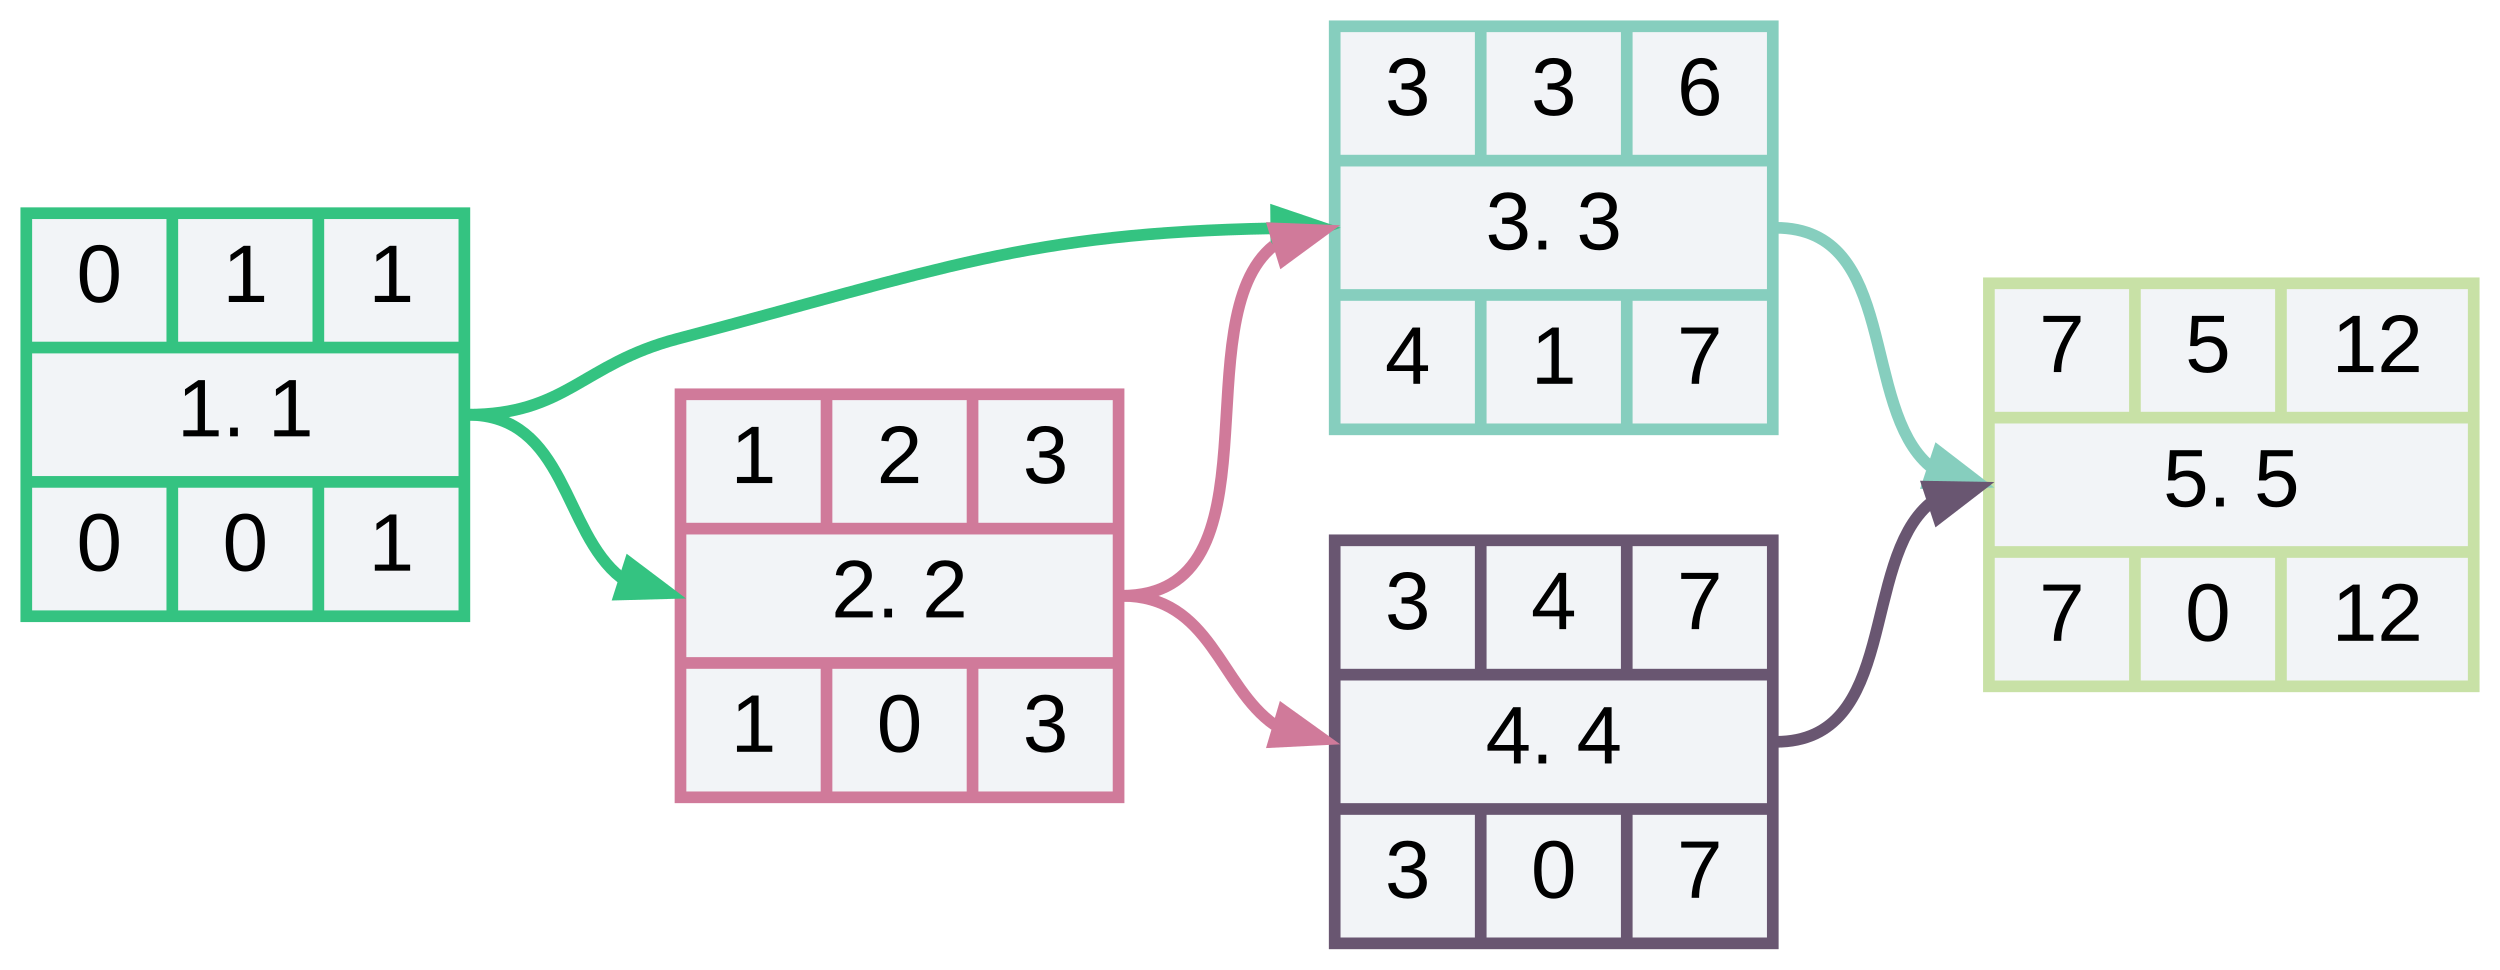
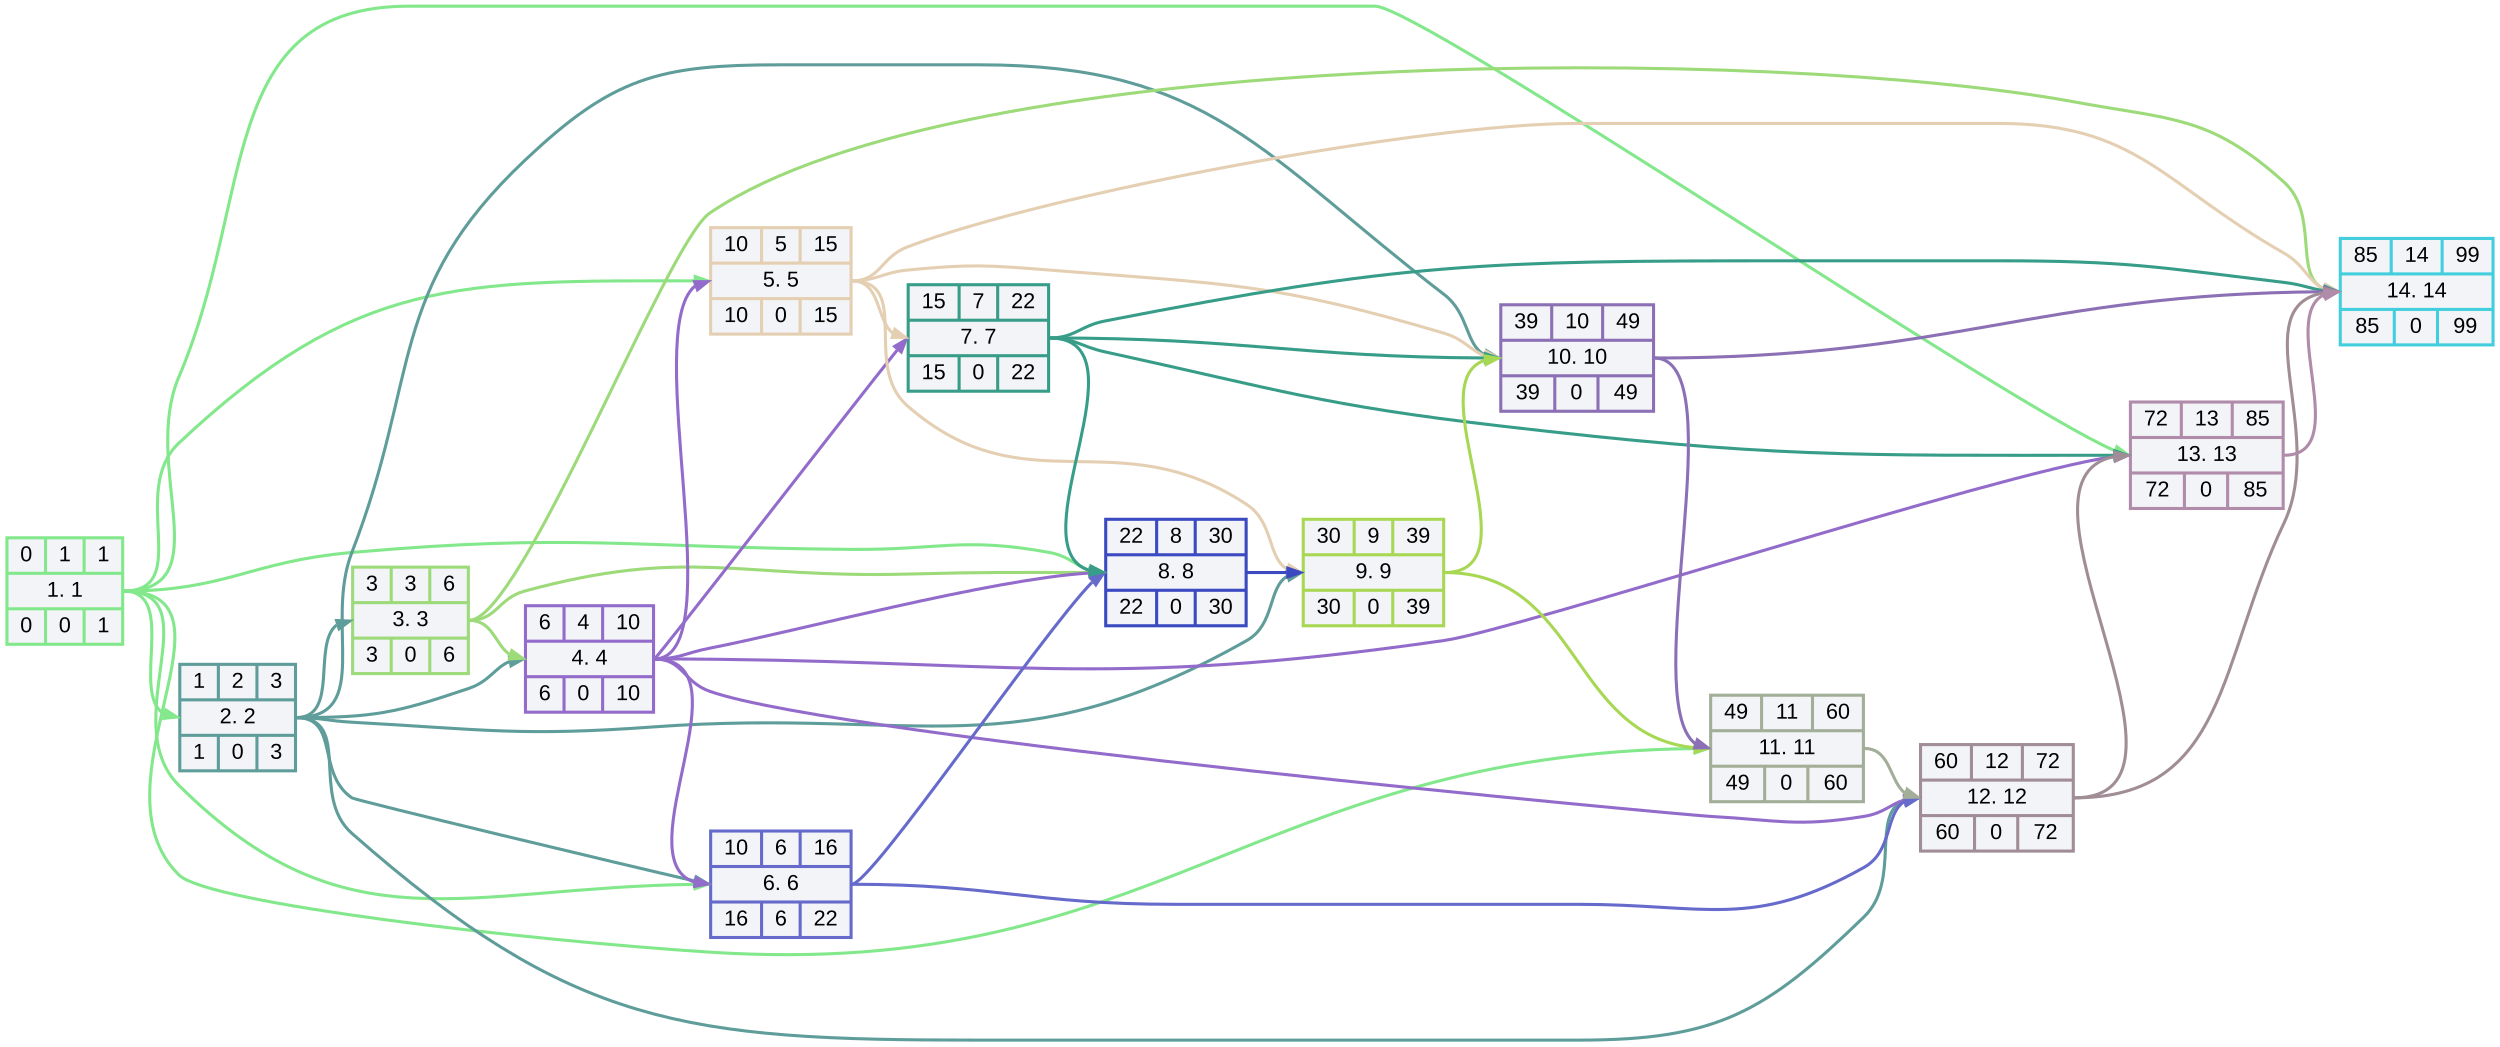
- <svg xmlns="http://www.w3.org/2000/svg" width="428pt" height="166pt" viewBox="0.00 0.00 428.00 166.00">
-   <g id="graph0" class="graph" transform="scale(1 1) rotate(0) translate(4 162)">
-     <polygon fill="white" stroke="white" points="-4,4 -4,-162 424,-162 424,4 -4,4" />
+ <svg xmlns="http://www.w3.org/2000/svg" width="1620pt" height="678pt" viewBox="0.00 0.00 1620.00 678.00">
+   <g id="graph0" class="graph" transform="scale(1 1) rotate(0) translate(4 674)">
+     <polygon fill="white" stroke="white" points="-4,4 -4,-674 1616,-674 1616,4 -4,4" />
    <g id="node1" class="node">
-       <polygon fill="#f2f4f7" stroke="#34c381" stroke-width="2" points="0.5,-56.5 0.5,-125.5 75.5,-125.5 75.5,-56.5 0.5,-56.5" />
-       <text text-anchor="middle" x="13" y="-110.3" font-family="Arial" font-size="14.00">0</text>
-       <polyline fill="none" stroke="#34c381" stroke-width="2" points="25.5,-102.5 25.5,-125.5 " />
-       <text text-anchor="middle" x="38" y="-110.3" font-family="Arial" font-size="14.00">1</text>
-       <polyline fill="none" stroke="#34c381" stroke-width="2" points="50.5,-102.5 50.5,-125.5 " />
-       <text text-anchor="middle" x="63" y="-110.3" font-family="Arial" font-size="14.00">1</text>
-       <polyline fill="none" stroke="#34c381" stroke-width="2" points="0.5,-102.5 75.5,-102.5 " />
-       <text text-anchor="middle" x="38" y="-87.3" font-family="Arial" font-size="14.00">1. 1</text>
-       <polyline fill="none" stroke="#34c381" stroke-width="2" points="0.5,-79.5 75.5,-79.5 " />
-       <text text-anchor="middle" x="13" y="-64.3" font-family="Arial" font-size="14.00">0</text>
-       <polyline fill="none" stroke="#34c381" stroke-width="2" points="25.5,-56.5 25.5,-79.5 " />
-       <text text-anchor="middle" x="38" y="-64.3" font-family="Arial" font-size="14.00">0</text>
-       <polyline fill="none" stroke="#34c381" stroke-width="2" points="50.5,-56.5 50.5,-79.5 " />
-       <text text-anchor="middle" x="63" y="-64.3" font-family="Arial" font-size="14.00">1</text>
+       <polygon fill="#f2f4f7" stroke="#82e88b" stroke-width="2" points="0.5,-256.5 0.5,-325.5 75.5,-325.5 75.5,-256.5 0.5,-256.5" />
+       <text text-anchor="middle" x="13" y="-310.3" font-family="Arial" font-size="14.00">0</text>
+       <polyline fill="none" stroke="#82e88b" stroke-width="2" points="25.5,-302.5 25.5,-325.5 " />
+       <text text-anchor="middle" x="38" y="-310.3" font-family="Arial" font-size="14.00">1</text>
+       <polyline fill="none" stroke="#82e88b" stroke-width="2" points="50.5,-302.5 50.5,-325.5 " />
+       <text text-anchor="middle" x="63" y="-310.3" font-family="Arial" font-size="14.00">1</text>
+       <polyline fill="none" stroke="#82e88b" stroke-width="2" points="0.5,-302.5 75.5,-302.5 " />
+       <text text-anchor="middle" x="38" y="-287.3" font-family="Arial" font-size="14.00">1. 1</text>
+       <polyline fill="none" stroke="#82e88b" stroke-width="2" points="0.5,-279.5 75.5,-279.5 " />
+       <text text-anchor="middle" x="13" y="-264.3" font-family="Arial" font-size="14.00">0</text>
+       <polyline fill="none" stroke="#82e88b" stroke-width="2" points="25.5,-256.5 25.5,-279.5 " />
+       <text text-anchor="middle" x="38" y="-264.3" font-family="Arial" font-size="14.00">0</text>
+       <polyline fill="none" stroke="#82e88b" stroke-width="2" points="50.5,-256.5 50.5,-279.5 " />
+       <text text-anchor="middle" x="63" y="-264.3" font-family="Arial" font-size="14.00">1</text>
    </g>
    <g id="node2" class="node">
-       <polygon fill="#f2f4f7" stroke="#d07a9a" stroke-width="2" points="112.5,-25.5 112.5,-94.5 187.5,-94.5 187.5,-25.5 112.5,-25.5" />
-       <text text-anchor="middle" x="125" y="-79.3" font-family="Arial" font-size="14.00">1</text>
-       <polyline fill="none" stroke="#d07a9a" stroke-width="2" points="137.5,-71.5 137.5,-94.5 " />
-       <text text-anchor="middle" x="150" y="-79.3" font-family="Arial" font-size="14.00">2</text>
-       <polyline fill="none" stroke="#d07a9a" stroke-width="2" points="162.5,-71.5 162.5,-94.5 " />
-       <text text-anchor="middle" x="175" y="-79.3" font-family="Arial" font-size="14.00">3</text>
-       <polyline fill="none" stroke="#d07a9a" stroke-width="2" points="112.5,-71.5 187.5,-71.5 " />
-       <text text-anchor="middle" x="150" y="-56.3" font-family="Arial" font-size="14.00">2. 2</text>
-       <polyline fill="none" stroke="#d07a9a" stroke-width="2" points="112.5,-48.5 187.5,-48.5 " />
-       <text text-anchor="middle" x="125" y="-33.3" font-family="Arial" font-size="14.00">1</text>
-       <polyline fill="none" stroke="#d07a9a" stroke-width="2" points="137.5,-25.5 137.5,-48.5 " />
-       <text text-anchor="middle" x="150" y="-33.3" font-family="Arial" font-size="14.00">0</text>
-       <polyline fill="none" stroke="#d07a9a" stroke-width="2" points="162.5,-25.5 162.5,-48.5 " />
-       <text text-anchor="middle" x="175" y="-33.3" font-family="Arial" font-size="14.00">3</text>
+       <polygon fill="#f2f4f7" stroke="#5f9d9a" stroke-width="2" points="112.5,-174.5 112.5,-243.5 187.5,-243.5 187.5,-174.5 112.5,-174.5" />
+       <text text-anchor="middle" x="125" y="-228.3" font-family="Arial" font-size="14.00">1</text>
+       <polyline fill="none" stroke="#5f9d9a" stroke-width="2" points="137.5,-220.5 137.5,-243.5 " />
+       <text text-anchor="middle" x="150" y="-228.3" font-family="Arial" font-size="14.00">2</text>
+       <polyline fill="none" stroke="#5f9d9a" stroke-width="2" points="162.5,-220.5 162.5,-243.5 " />
+       <text text-anchor="middle" x="175" y="-228.3" font-family="Arial" font-size="14.00">3</text>
+       <polyline fill="none" stroke="#5f9d9a" stroke-width="2" points="112.5,-220.5 187.5,-220.5 " />
+       <text text-anchor="middle" x="150" y="-205.3" font-family="Arial" font-size="14.00">2. 2</text>
+       <polyline fill="none" stroke="#5f9d9a" stroke-width="2" points="112.5,-197.5 187.5,-197.5 " />
+       <text text-anchor="middle" x="125" y="-182.3" font-family="Arial" font-size="14.00">1</text>
+       <polyline fill="none" stroke="#5f9d9a" stroke-width="2" points="137.5,-174.5 137.5,-197.5 " />
+       <text text-anchor="middle" x="150" y="-182.3" font-family="Arial" font-size="14.00">0</text>
+       <polyline fill="none" stroke="#5f9d9a" stroke-width="2" points="162.5,-174.5 162.5,-197.5 " />
+       <text text-anchor="middle" x="175" y="-182.3" font-family="Arial" font-size="14.00">3</text>
+     </g>
+     <g id="edge16" class="edge">
+       <path fill="none" stroke="#82e88b" stroke-width="2" d="M76,-291C111.76,-291 80.195,-224.81 102.279,-211.366" />
+       <polygon fill="#82e88b" stroke="#82e88b" points="103.111,-214.765 112,-209 101.456,-207.964 103.111,-214.765" />
+     </g>
+     <g id="node5" class="node">
+       <polygon fill="#f2f4f7" stroke="#e4cfb3" stroke-width="2" points="456.5,-457.5 456.5,-526.5 547.5,-526.5 547.5,-457.5 456.5,-457.5" />
+       <text text-anchor="middle" x="473" y="-511.3" font-family="Arial" font-size="14.00">10</text>
+       <polyline fill="none" stroke="#e4cfb3" stroke-width="2" points="489.5,-503.5 489.5,-526.5 " />
+       <text text-anchor="middle" x="502" y="-511.3" font-family="Arial" font-size="14.00">5</text>
+       <polyline fill="none" stroke="#e4cfb3" stroke-width="2" points="514.5,-503.5 514.5,-526.5 " />
+       <text text-anchor="middle" x="531" y="-511.3" font-family="Arial" font-size="14.00">15</text>
+       <polyline fill="none" stroke="#e4cfb3" stroke-width="2" points="456.5,-503.5 547.5,-503.5 " />
+       <text text-anchor="middle" x="502" y="-488.3" font-family="Arial" font-size="14.00">5. 5</text>
+       <polyline fill="none" stroke="#e4cfb3" stroke-width="2" points="456.5,-480.5 547.5,-480.5 " />
+       <text text-anchor="middle" x="473" y="-465.3" font-family="Arial" font-size="14.00">10</text>
+       <polyline fill="none" stroke="#e4cfb3" stroke-width="2" points="489.5,-457.5 489.5,-480.5 " />
+       <text text-anchor="middle" x="502" y="-465.3" font-family="Arial" font-size="14.00">0</text>
+       <polyline fill="none" stroke="#e4cfb3" stroke-width="2" points="514.5,-457.5 514.5,-480.5 " />
+       <text text-anchor="middle" x="531" y="-465.3" font-family="Arial" font-size="14.00">15</text>
+     </g>
+     <g id="edge21" class="edge">
+       <path fill="none" stroke="#82e88b" stroke-width="2" d="M76,-291C121.568,-291 78.787,-355.801 112,-387 226.007,-494.093 293.219,-492.138 445.823,-492.005" />
+       <polygon fill="#82e88b" stroke="#82e88b" points="446.002,-495.505 456,-492 445.998,-488.505 446.002,-495.505" />
+     </g>
+     <g id="node6" class="node">
+       <polygon fill="#f2f4f7" stroke="#656acb" stroke-width="2" points="456.5,-66.5 456.5,-135.5 547.5,-135.5 547.5,-66.5 456.5,-66.5" />
+       <text text-anchor="middle" x="473" y="-120.3" font-family="Arial" font-size="14.00">10</text>
+       <polyline fill="none" stroke="#656acb" stroke-width="2" points="489.5,-112.5 489.5,-135.5 " />
+       <text text-anchor="middle" x="502" y="-120.3" font-family="Arial" font-size="14.00">6</text>
+       <polyline fill="none" stroke="#656acb" stroke-width="2" points="514.5,-112.5 514.5,-135.5 " />
+       <text text-anchor="middle" x="531" y="-120.3" font-family="Arial" font-size="14.00">16</text>
+       <polyline fill="none" stroke="#656acb" stroke-width="2" points="456.5,-112.5 547.5,-112.5 " />
+       <text text-anchor="middle" x="502" y="-97.3" font-family="Arial" font-size="14.00">6. 6</text>
+       <polyline fill="none" stroke="#656acb" stroke-width="2" points="456.5,-89.5 547.5,-89.5 " />
+       <text text-anchor="middle" x="473" y="-74.3" font-family="Arial" font-size="14.00">16</text>
+       <polyline fill="none" stroke="#656acb" stroke-width="2" points="489.5,-66.5 489.5,-89.5 " />
+       <text text-anchor="middle" x="502" y="-74.3" font-family="Arial" font-size="14.00">6</text>
+       <polyline fill="none" stroke="#656acb" stroke-width="2" points="514.5,-66.5 514.5,-89.5 " />
+       <text text-anchor="middle" x="531" y="-74.3" font-family="Arial" font-size="14.00">22</text>
+     </g>
+     <g id="edge23" class="edge">
+       <path fill="none" stroke="#82e88b" stroke-width="2" d="M76,-291C134.241,-291 70.647,-206.012 112,-165 219.938,-57.952 296.964,-99.034 445.637,-100.933" />
+       <polygon fill="#82e88b" stroke="#82e88b" points="445.978,-104.436 456,-101 446.023,-97.436 445.978,-104.436" />
+     </g>
+     <g id="node8" class="node">
+       <polygon fill="#f2f4f7" stroke="#3b4ac1" stroke-width="2" points="712.5,-268.5 712.5,-337.5 803.5,-337.5 803.5,-268.5 712.5,-268.5" />
+       <text text-anchor="middle" x="729" y="-322.3" font-family="Arial" font-size="14.00">22</text>
+       <polyline fill="none" stroke="#3b4ac1" stroke-width="2" points="745.5,-314.5 745.5,-337.5 " />
+       <text text-anchor="middle" x="758" y="-322.3" font-family="Arial" font-size="14.00">8</text>
+       <polyline fill="none" stroke="#3b4ac1" stroke-width="2" points="770.5,-314.5 770.5,-337.5 " />
+       <text text-anchor="middle" x="787" y="-322.3" font-family="Arial" font-size="14.00">30</text>
+       <polyline fill="none" stroke="#3b4ac1" stroke-width="2" points="712.5,-314.5 803.5,-314.5 " />
+       <text text-anchor="middle" x="758" y="-299.3" font-family="Arial" font-size="14.00">8. 8</text>
+       <polyline fill="none" stroke="#3b4ac1" stroke-width="2" points="712.5,-291.5 803.5,-291.5 " />
+       <text text-anchor="middle" x="729" y="-276.3" font-family="Arial" font-size="14.00">22</text>
+       <polyline fill="none" stroke="#3b4ac1" stroke-width="2" points="745.5,-268.5 745.5,-291.5 " />
+       <text text-anchor="middle" x="758" y="-276.3" font-family="Arial" font-size="14.00">0</text>
+       <polyline fill="none" stroke="#3b4ac1" stroke-width="2" points="770.5,-268.5 770.5,-291.5 " />
+       <text text-anchor="middle" x="787" y="-276.3" font-family="Arial" font-size="14.00">30</text>
+     </g>
+     <g id="edge31" class="edge">
+       <path fill="none" stroke="#82e88b" stroke-width="2" d="M76,-291C142.71,-291 157.548,-310.138 224,-316 367.446,-328.653 404.002,-319.125 548,-318 604.894,-317.556 620.034,-326.247 676,-316 688.811,-313.654 693.136,-307.28 702.094,-304.421" />
+       <polygon fill="#82e88b" stroke="#82e88b" points="702.598,-307.885 712,-303 701.604,-300.956 702.598,-307.885" />
+     </g>
+     <g id="node11" class="node">
+       <polygon fill="#f2f4f7" stroke="#a3ae99" stroke-width="2" points="1104.5,-154.5 1104.5,-223.5 1203.5,-223.5 1203.5,-154.5 1104.5,-154.5" />
+       <text text-anchor="middle" x="1121" y="-208.3" font-family="Arial" font-size="14.00">49</text>
+       <polyline fill="none" stroke="#a3ae99" stroke-width="2" points="1137.5,-200.5 1137.5,-223.5 " />
+       <text text-anchor="middle" x="1154" y="-208.3" font-family="Arial" font-size="14.00">11</text>
+       <polyline fill="none" stroke="#a3ae99" stroke-width="2" points="1170.5,-200.5 1170.5,-223.5 " />
+       <text text-anchor="middle" x="1187" y="-208.3" font-family="Arial" font-size="14.00">60</text>
+       <polyline fill="none" stroke="#a3ae99" stroke-width="2" points="1104.5,-200.5 1203.5,-200.5 " />
+       <text text-anchor="middle" x="1154" y="-185.3" font-family="Arial" font-size="14.00">11. 11</text>
+       <polyline fill="none" stroke="#a3ae99" stroke-width="2" points="1104.5,-177.5 1203.5,-177.5 " />
+       <text text-anchor="middle" x="1122" y="-162.3" font-family="Arial" font-size="14.00">49</text>
+       <polyline fill="none" stroke="#a3ae99" stroke-width="2" points="1139.5,-154.5 1139.5,-177.5 " />
+       <text text-anchor="middle" x="1153.5" y="-162.3" font-family="Arial" font-size="14.00">0</text>
+       <polyline fill="none" stroke="#a3ae99" stroke-width="2" points="1167.5,-154.5 1167.5,-177.5 " />
+       <text text-anchor="middle" x="1185.5" y="-162.3" font-family="Arial" font-size="14.00">60</text>
+     </g>
+     <g id="edge12" class="edge">
+       <path fill="none" stroke="#82e88b" stroke-width="2" d="M76,-291C159.328,-291 52.594,-165.434 112,-107 130.915,-88.394 336.874,-64.67 456,-57 745.87,-38.336 808.629,-185.487 1093.76,-188.938" />
+       <polygon fill="#82e88b" stroke="#82e88b" points="1093.98,-192.44 1104,-189 1094.02,-185.44 1093.98,-192.44" />
+     </g>
+     <g id="node13" class="node">
+       <polygon fill="#f2f4f7" stroke="#b08baa" stroke-width="2" points="1376.5,-344.5 1376.5,-413.5 1475.5,-413.5 1475.5,-344.5 1376.5,-344.5" />
+       <text text-anchor="middle" x="1393" y="-398.3" font-family="Arial" font-size="14.00">72</text>
+       <polyline fill="none" stroke="#b08baa" stroke-width="2" points="1409.5,-390.5 1409.5,-413.5 " />
+       <text text-anchor="middle" x="1426" y="-398.3" font-family="Arial" font-size="14.00">13</text>
+       <polyline fill="none" stroke="#b08baa" stroke-width="2" points="1442.5,-390.5 1442.5,-413.5 " />
+       <text text-anchor="middle" x="1459" y="-398.3" font-family="Arial" font-size="14.00">85</text>
+       <polyline fill="none" stroke="#b08baa" stroke-width="2" points="1376.5,-390.5 1475.5,-390.5 " />
+       <text text-anchor="middle" x="1426" y="-375.3" font-family="Arial" font-size="14.00">13. 13</text>
+       <polyline fill="none" stroke="#b08baa" stroke-width="2" points="1376.5,-367.5 1475.5,-367.5 " />
+       <text text-anchor="middle" x="1394" y="-352.3" font-family="Arial" font-size="14.00">72</text>
+       <polyline fill="none" stroke="#b08baa" stroke-width="2" points="1411.5,-344.5 1411.5,-367.5 " />
+       <text text-anchor="middle" x="1425.5" y="-352.3" font-family="Arial" font-size="14.00">0</text>
+       <polyline fill="none" stroke="#b08baa" stroke-width="2" points="1439.5,-344.5 1439.5,-367.5 " />
+       <text text-anchor="middle" x="1457.5" y="-352.3" font-family="Arial" font-size="14.00">85</text>
+     </g>
+     <g id="edge13" class="edge">
+       <path fill="none" stroke="#82e88b" stroke-width="2" d="M76,-291C139.816,-291 86.884,-371.334 112,-430 161.413,-545.419 135.449,-670 261,-670 261,-670 261,-670 887,-670 916.699,-670 1294.27,-413.171 1366.1,-382.071" />
+       <polygon fill="#82e88b" stroke="#82e88b" points="1367.49,-385.305 1376,-379 1365.41,-378.619 1367.49,-385.305" />
+     </g>
+     <g id="node3" class="node">
+       <polygon fill="#f2f4f7" stroke="#9dda79" stroke-width="2" points="224.5,-237.5 224.5,-306.5 299.5,-306.5 299.5,-237.5 224.5,-237.5" />
+       <text text-anchor="middle" x="237" y="-291.3" font-family="Arial" font-size="14.00">3</text>
+       <polyline fill="none" stroke="#9dda79" stroke-width="2" points="249.5,-283.5 249.5,-306.5 " />
+       <text text-anchor="middle" x="262" y="-291.3" font-family="Arial" font-size="14.00">3</text>
+       <polyline fill="none" stroke="#9dda79" stroke-width="2" points="274.5,-283.5 274.5,-306.5 " />
+       <text text-anchor="middle" x="287" y="-291.3" font-family="Arial" font-size="14.00">6</text>
+       <polyline fill="none" stroke="#9dda79" stroke-width="2" points="224.5,-283.5 299.5,-283.5 " />
+       <text text-anchor="middle" x="262" y="-268.3" font-family="Arial" font-size="14.00">3. 3</text>
+       <polyline fill="none" stroke="#9dda79" stroke-width="2" points="224.5,-260.5 299.5,-260.5 " />
+       <text text-anchor="middle" x="237" y="-245.3" font-family="Arial" font-size="14.00">3</text>
+       <polyline fill="none" stroke="#9dda79" stroke-width="2" points="249.5,-237.5 249.5,-260.5 " />
+       <text text-anchor="middle" x="262" y="-245.3" font-family="Arial" font-size="14.00">0</text>
+       <polyline fill="none" stroke="#9dda79" stroke-width="2" points="274.5,-237.5 274.5,-260.5 " />
+       <text text-anchor="middle" x="287" y="-245.3" font-family="Arial" font-size="14.00">6</text>
+     </g>
+     <g id="edge17" class="edge">
+       <path fill="none" stroke="#5f9d9a" stroke-width="2" d="M188,-209C215.966,-209 198.249,-256.377 214.081,-268.961" />
+       <polygon fill="#5f9d9a" stroke="#5f9d9a" points="213.413,-272.417 224,-272 215.464,-265.724 213.413,-272.417" />
+     </g>
+     <g id="node4" class="node">
+       <polygon fill="#f2f4f7" stroke="#936ccb" stroke-width="2" points="336.5,-212.5 336.5,-281.5 419.5,-281.5 419.5,-212.5 336.5,-212.5" />
+       <text text-anchor="middle" x="349" y="-266.3" font-family="Arial" font-size="14.00">6</text>
+       <polyline fill="none" stroke="#936ccb" stroke-width="2" points="361.5,-258.5 361.5,-281.5 " />
+       <text text-anchor="middle" x="374" y="-266.3" font-family="Arial" font-size="14.00">4</text>
+       <polyline fill="none" stroke="#936ccb" stroke-width="2" points="386.5,-258.5 386.5,-281.5 " />
+       <text text-anchor="middle" x="403" y="-266.3" font-family="Arial" font-size="14.00">10</text>
+       <polyline fill="none" stroke="#936ccb" stroke-width="2" points="336.5,-258.5 419.5,-258.5 " />
+       <text text-anchor="middle" x="378" y="-243.3" font-family="Arial" font-size="14.00">4. 4</text>
+       <polyline fill="none" stroke="#936ccb" stroke-width="2" points="336.5,-235.5 419.5,-235.5 " />
+       <text text-anchor="middle" x="349" y="-220.3" font-family="Arial" font-size="14.00">6</text>
+       <polyline fill="none" stroke="#936ccb" stroke-width="2" points="361.5,-212.5 361.5,-235.5 " />
+       <text text-anchor="middle" x="374" y="-220.3" font-family="Arial" font-size="14.00">0</text>
+       <polyline fill="none" stroke="#936ccb" stroke-width="2" points="386.5,-212.5 386.5,-235.5 " />
+       <text text-anchor="middle" x="403" y="-220.3" font-family="Arial" font-size="14.00">10</text>
+     </g>
+     <g id="edge18" class="edge">
+       <path fill="none" stroke="#5f9d9a" stroke-width="2" d="M188,-209C238.489,-209 252.184,-211.791 300,-228 313.252,-232.492 316.718,-241.401 325.978,-245.208" />
+       <polygon fill="#5f9d9a" stroke="#5f9d9a" points="325.54,-248.685 336,-247 326.772,-241.794 325.54,-248.685" />
+     </g>
+     <g id="edge24" class="edge">
+       <path fill="none" stroke="#5f9d9a" stroke-width="2" d="M188,-209C216.109,-209 200.817,-172.896 224,-157 226.408,-155.349 402.014,-113.155 446.089,-103.125" />
+       <polygon fill="#5f9d9a" stroke="#5f9d9a" points="446.956,-106.519 456,-101 445.488,-99.674 446.956,-106.519" />
+     </g>
+     <g id="node9" class="node">
+       <polygon fill="#f2f4f7" stroke="#a8d753" stroke-width="2" points="840.5,-268.5 840.5,-337.5 931.5,-337.5 931.5,-268.5 840.5,-268.5" />
+       <text text-anchor="middle" x="857" y="-322.3" font-family="Arial" font-size="14.00">30</text>
+       <polyline fill="none" stroke="#a8d753" stroke-width="2" points="873.5,-314.5 873.5,-337.5 " />
+       <text text-anchor="middle" x="886" y="-322.3" font-family="Arial" font-size="14.00">9</text>
+       <polyline fill="none" stroke="#a8d753" stroke-width="2" points="898.5,-314.5 898.5,-337.5 " />
+       <text text-anchor="middle" x="915" y="-322.3" font-family="Arial" font-size="14.00">39</text>
+       <polyline fill="none" stroke="#a8d753" stroke-width="2" points="840.5,-314.5 931.5,-314.5 " />
+       <text text-anchor="middle" x="886" y="-299.3" font-family="Arial" font-size="14.00">9. 9</text>
+       <polyline fill="none" stroke="#a8d753" stroke-width="2" points="840.5,-291.5 931.5,-291.5 " />
+       <text text-anchor="middle" x="857" y="-276.3" font-family="Arial" font-size="14.00">30</text>
+       <polyline fill="none" stroke="#a8d753" stroke-width="2" points="873.5,-268.5 873.5,-291.5 " />
+       <text text-anchor="middle" x="886" y="-276.3" font-family="Arial" font-size="14.00">0</text>
+       <polyline fill="none" stroke="#a8d753" stroke-width="2" points="898.5,-268.5 898.5,-291.5 " />
+       <text text-anchor="middle" x="915" y="-276.3" font-family="Arial" font-size="14.00">39</text>
+     </g>
+     <g id="edge34" class="edge">
+       <path fill="none" stroke="#5f9d9a" stroke-width="2" d="M188,-209C204.055,-209 207.969,-206.882 224,-206 310.99,-201.214 333.107,-196.697 420,-203 592.02,-215.477 653.894,-174.061 804,-259 822.383,-269.402 817.532,-293.16 830.205,-300.676" />
+       <polygon fill="#5f9d9a" stroke="#5f9d9a" points="829.462,-304.096 840,-303 831.078,-297.286 829.462,-304.096" />
+     </g>
+     <g id="node10" class="node">
+       <polygon fill="#f2f4f7" stroke="#8c70b5" stroke-width="2" points="968.5,-407.5 968.5,-476.5 1067.5,-476.5 1067.5,-407.5 968.5,-407.5" />
+       <text text-anchor="middle" x="985" y="-461.3" font-family="Arial" font-size="14.00">39</text>
+       <polyline fill="none" stroke="#8c70b5" stroke-width="2" points="1001.5,-453.5 1001.5,-476.5 " />
+       <text text-anchor="middle" x="1018" y="-461.3" font-family="Arial" font-size="14.00">10</text>
+       <polyline fill="none" stroke="#8c70b5" stroke-width="2" points="1034.5,-453.5 1034.5,-476.5 " />
+       <text text-anchor="middle" x="1051" y="-461.3" font-family="Arial" font-size="14.00">49</text>
+       <polyline fill="none" stroke="#8c70b5" stroke-width="2" points="968.5,-453.5 1067.5,-453.5 " />
+       <text text-anchor="middle" x="1018" y="-438.3" font-family="Arial" font-size="14.00">10. 10</text>
+       <polyline fill="none" stroke="#8c70b5" stroke-width="2" points="968.5,-430.5 1067.5,-430.5 " />
+       <text text-anchor="middle" x="986" y="-415.3" font-family="Arial" font-size="14.00">39</text>
+       <polyline fill="none" stroke="#8c70b5" stroke-width="2" points="1003.5,-407.5 1003.5,-430.5 " />
+       <text text-anchor="middle" x="1017.5" y="-415.3" font-family="Arial" font-size="14.00">0</text>
+       <polyline fill="none" stroke="#8c70b5" stroke-width="2" points="1031.5,-407.5 1031.5,-430.5 " />
+       <text text-anchor="middle" x="1049.5" y="-415.3" font-family="Arial" font-size="14.00">49</text>
+     </g>
+     <g id="edge7" class="edge">
+       <path fill="none" stroke="#5f9d9a" stroke-width="2" d="M188,-209C238.175,-209 205.859,-269.219 224,-316 268.606,-431.031 246.357,-485.23 336,-570 392.92,-623.826 422.66,-632 501,-632 501,-632 501,-632 631,-632 780.271,-632 813.616,-573.924 932,-483 947.926,-470.768 945.533,-450.678 958.012,-444.133" />
+       <polygon fill="#5f9d9a" stroke="#5f9d9a" points="958.952,-447.511 968,-442 957.49,-440.666 958.952,-447.511" />
+     </g>
+     <g id="node12" class="node">
+       <polygon fill="#f2f4f7" stroke="#a18d95" stroke-width="2" points="1240.5,-122.5 1240.5,-191.5 1339.5,-191.5 1339.5,-122.5 1240.5,-122.5" />
+       <text text-anchor="middle" x="1257" y="-176.3" font-family="Arial" font-size="14.00">60</text>
+       <polyline fill="none" stroke="#a18d95" stroke-width="2" points="1273.5,-168.5 1273.5,-191.5 " />
+       <text text-anchor="middle" x="1290" y="-176.3" font-family="Arial" font-size="14.00">12</text>
+       <polyline fill="none" stroke="#a18d95" stroke-width="2" points="1306.5,-168.5 1306.5,-191.5 " />
+       <text text-anchor="middle" x="1323" y="-176.3" font-family="Arial" font-size="14.00">72</text>
+       <polyline fill="none" stroke="#a18d95" stroke-width="2" points="1240.5,-168.5 1339.5,-168.5 " />
+       <text text-anchor="middle" x="1290" y="-153.3" font-family="Arial" font-size="14.00">12. 12</text>
+       <polyline fill="none" stroke="#a18d95" stroke-width="2" points="1240.5,-145.5 1339.5,-145.5 " />
+       <text text-anchor="middle" x="1258" y="-130.3" font-family="Arial" font-size="14.00">60</text>
+       <polyline fill="none" stroke="#a18d95" stroke-width="2" points="1275.5,-122.5 1275.5,-145.5 " />
+       <text text-anchor="middle" x="1289.5" y="-130.3" font-family="Arial" font-size="14.00">0</text>
+       <polyline fill="none" stroke="#a18d95" stroke-width="2" points="1303.5,-122.5 1303.5,-145.5 " />
+       <text text-anchor="middle" x="1321.5" y="-130.3" font-family="Arial" font-size="14.00">72</text>
+     </g>
+     <g id="edge11" class="edge">
+       <path fill="none" stroke="#5f9d9a" stroke-width="2" d="M188,-209C224.974,-209 196.248,-158.432 224,-134 366.306,-8.717 439.403,-1.15463e-014 629,-0 629,-0 629,-0 1019,-0 1108.58,-5.32907e-015 1139.74,-17.588 1204,-80 1228.24,-103.544 1207.69,-146.581 1230.13,-155.397" />
+       <polygon fill="#5f9d9a" stroke="#5f9d9a" points="1229.57,-158.852 1240,-157 1230.69,-151.942 1229.57,-158.852" />
+     </g>
+     <g id="edge19" class="edge">
+       <path fill="none" stroke="#9dda79" stroke-width="2" d="M300,-272C315.371,-272 316.77,-256.435 326.247,-249.868" />
+       <polygon fill="#9dda79" stroke="#9dda79" points="327.394,-253.179 336,-247 325.419,-246.463 327.394,-253.179" />
+     </g>
+     <g id="edge27" class="edge">
+       <path fill="none" stroke="#9dda79" stroke-width="2" d="M300,-272C318.092,-272 318.54,-286.262 336,-291 442.48,-319.894 473.707,-299.124 584,-302 637.317,-303.39 653.163,-303.053 701.812,-303.005" />
+       <polygon fill="#9dda79" stroke="#9dda79" points="702.002,-306.505 712,-303 701.998,-299.505 702.002,-306.505" />
+     </g>
+     <g id="node14" class="node">
+       <polygon fill="#f2f4f7" stroke="#42cedd" stroke-width="2" points="1512.5,-450.5 1512.5,-519.5 1611.5,-519.5 1611.5,-450.5 1512.5,-450.5" />
+       <text text-anchor="middle" x="1529" y="-504.3" font-family="Arial" font-size="14.00">85</text>
+       <polyline fill="none" stroke="#42cedd" stroke-width="2" points="1545.5,-496.5 1545.5,-519.5 " />
+       <text text-anchor="middle" x="1562" y="-504.3" font-family="Arial" font-size="14.00">14</text>
+       <polyline fill="none" stroke="#42cedd" stroke-width="2" points="1578.5,-496.5 1578.5,-519.5 " />
+       <text text-anchor="middle" x="1595" y="-504.3" font-family="Arial" font-size="14.00">99</text>
+       <polyline fill="none" stroke="#42cedd" stroke-width="2" points="1512.5,-496.5 1611.5,-496.5 " />
+       <text text-anchor="middle" x="1562" y="-481.3" font-family="Arial" font-size="14.00">14. 14</text>
+       <polyline fill="none" stroke="#42cedd" stroke-width="2" points="1512.5,-473.5 1611.5,-473.5 " />
+       <text text-anchor="middle" x="1530" y="-458.3" font-family="Arial" font-size="14.00">85</text>
+       <polyline fill="none" stroke="#42cedd" stroke-width="2" points="1547.5,-450.5 1547.5,-473.5 " />
+       <text text-anchor="middle" x="1561.5" y="-458.3" font-family="Arial" font-size="14.00">0</text>
+       <polyline fill="none" stroke="#42cedd" stroke-width="2" points="1575.5,-450.5 1575.5,-473.5 " />
+       <text text-anchor="middle" x="1593.5" y="-458.3" font-family="Arial" font-size="14.00">99</text>
+     </g>
+     <g id="edge14" class="edge">
+       <path fill="none" stroke="#9dda79" stroke-width="2" d="M300,-272C334.072,-272 427.779,-516.909 456,-536 619.249,-646.436 1146.18,-643.79 1340,-608 1403.64,-596.249 1427.92,-599.317 1476,-556 1499.2,-535.093 1481.92,-495.765 1501.89,-486.835" />
+       <polygon fill="#9dda79" stroke="#9dda79" points="1502.79,-490.231 1512,-485 1501.54,-483.343 1502.79,-490.231" />
+     </g>
+     <g id="edge20" class="edge">
+       <path fill="none" stroke="#936ccb" stroke-width="2" d="M420,-247C471.16,-247 410.747,-458.758 446.217,-488.537" />
+       <polygon fill="#936ccb" stroke="#936ccb" points="445.405,-491.962 456,-492 447.741,-485.363 445.405,-491.962" />
+     </g>
+     <g id="edge22" class="edge">
+       <path fill="none" stroke="#936ccb" stroke-width="2" d="M420,-247C482.916,-247 400.048,-117.608 445.88,-102.445" />
+       <polygon fill="#936ccb" stroke="#936ccb" points="446.595,-105.879 456,-101 445.606,-98.949 446.595,-105.879" />
+     </g>
+     <g id="node7" class="node">
+       <polygon fill="#f2f4f7" stroke="#379d89" stroke-width="2" points="584.5,-420.5 584.5,-489.5 675.5,-489.5 675.5,-420.5 584.5,-420.5" />
+       <text text-anchor="middle" x="601" y="-474.3" font-family="Arial" font-size="14.00">15</text>
+       <polyline fill="none" stroke="#379d89" stroke-width="2" points="617.5,-466.5 617.5,-489.5 " />
+       <text text-anchor="middle" x="630" y="-474.3" font-family="Arial" font-size="14.00">7</text>
+       <polyline fill="none" stroke="#379d89" stroke-width="2" points="642.5,-466.5 642.5,-489.5 " />
+       <text text-anchor="middle" x="659" y="-474.3" font-family="Arial" font-size="14.00">22</text>
+       <polyline fill="none" stroke="#379d89" stroke-width="2" points="584.5,-466.5 675.5,-466.5 " />
+       <text text-anchor="middle" x="630" y="-451.3" font-family="Arial" font-size="14.00">7. 7</text>
+       <polyline fill="none" stroke="#379d89" stroke-width="2" points="584.5,-443.5 675.5,-443.5 " />
+       <text text-anchor="middle" x="601" y="-428.3" font-family="Arial" font-size="14.00">15</text>
+       <polyline fill="none" stroke="#379d89" stroke-width="2" points="617.5,-420.5 617.5,-443.5 " />
+       <text text-anchor="middle" x="630" y="-428.3" font-family="Arial" font-size="14.00">0</text>
+       <polyline fill="none" stroke="#379d89" stroke-width="2" points="642.5,-420.5 642.5,-443.5 " />
+       <text text-anchor="middle" x="659" y="-428.3" font-family="Arial" font-size="14.00">22</text>
+     </g>
+     <g id="edge25" class="edge">
+       <path fill="none" stroke="#936ccb" stroke-width="2" d="M420,-247C421.624,-247 546.762,-409.106 577.334,-447.1" />
+       <polygon fill="#936ccb" stroke="#936ccb" points="574.876,-449.614 584,-455 580.226,-445.1 574.876,-449.614" />
+     </g>
+     <g id="edge28" class="edge">
+       <path fill="none" stroke="#936ccb" stroke-width="2" d="M420,-247C436.3,-247 439.995,-250.912 456,-254 509.763,-264.372 638.886,-298.922 701.777,-302.669" />
+       <polygon fill="#936ccb" stroke="#936ccb" points="701.892,-306.175 712,-303 702.118,-299.179 701.892,-306.175" />
+     </g>
+     <g id="edge6" class="edge">
+       <path fill="none" stroke="#936ccb" stroke-width="2" d="M420,-247C438.523,-247 438.523,-232.137 456,-226 541.191,-196.083 1086.54,-145.955 1104,-145 1148.38,-142.573 1160.13,-137.881 1204,-145 1216.62,-147.047 1221.1,-152.883 1229.87,-155.59" />
+       <polygon fill="#936ccb" stroke="#936ccb" points="1229.61,-159.087 1240,-157 1230.58,-152.154 1229.61,-159.087" />
+     </g>
+     <g id="edge15" class="edge">
+       <path fill="none" stroke="#936ccb" stroke-width="2" d="M420,-247C647.618,-247 706.728,-226.404 932,-259 979.91,-265.932 1289.6,-367.409 1365.57,-378.092" />
+       <polygon fill="#936ccb" stroke="#936ccb" points="1365.73,-381.619 1376,-379 1366.34,-374.646 1365.73,-381.619" />
+     </g>
+     <g id="edge26" class="edge">
+       <path fill="none" stroke="#e4cfb3" stroke-width="2" d="M548,-492C566.821,-492 563.549,-467.102 574.431,-458.155" />
+       <polygon fill="#e4cfb3" stroke="#e4cfb3" points="575.599,-461.455 584,-455 573.407,-454.807 575.599,-461.455" />
+     </g>
+     <g id="edge32" class="edge">
+       <path fill="none" stroke="#e4cfb3" stroke-width="2" d="M548,-492C587.395,-492 554.326,-436.913 584,-411 660.702,-344.02 719.051,-403.153 804,-347 821.62,-335.353 817.282,-312.431 830.144,-305.224" />
+       <polygon fill="#e4cfb3" stroke="#e4cfb3" points="831.016,-308.615 840,-303 829.475,-301.787 831.016,-308.615" />
+     </g>
+     <g id="edge8" class="edge">
+       <path fill="none" stroke="#e4cfb3" stroke-width="2" d="M548,-492C564.3,-492 567.775,-497.437 584,-499 624.701,-502.92 635.24,-502.243 676,-499 790.865,-489.86 821.535,-490.786 932,-458 944.851,-454.186 948.863,-446.833 957.896,-443.596" />
+       <polygon fill="#e4cfb3" stroke="#e4cfb3" points="958.669,-447.018 968,-442 957.576,-440.103 958.669,-447.018" />
+     </g>
+     <g id="edge5" class="edge">
+       <path fill="none" stroke="#e4cfb3" stroke-width="2" d="M548,-492C566.751,-492 566.488,-507.296 584,-514 675.383,-548.985 919.149,-594 1017,-594 1017,-594 1017,-594 1291,-594 1381.3,-594 1397.48,-554.602 1476,-510 1489.36,-502.408 1491.92,-491.232 1501.98,-486.854" />
+       <polygon fill="#e4cfb3" stroke="#e4cfb3" points="1502.8,-490.261 1512,-485 1501.53,-483.378 1502.8,-490.261" />
+     </g>
+     <g id="edge29" class="edge">
+       <path fill="none" stroke="#656acb" stroke-width="2" d="M548,-101C560.931,-101 670.391,-262.638 703.684,-296.733" />
+       <polygon fill="#656acb" stroke="#656acb" points="701.907,-299.777 712,-303 706.12,-294.187 701.907,-299.777" />
+     </g>
+     <g id="edge9" class="edge">
+       <path fill="none" stroke="#656acb" stroke-width="2" d="M548,-101C641.068,-101 663.932,-88 757,-88 757,-88 757,-88 1019,-88 1101.91,-88 1131.74,-71.341 1204,-112 1222.66,-122.499 1217.38,-146.891 1230.11,-154.612" />
+       <polygon fill="#656acb" stroke="#656acb" points="1229.46,-158.055 1240,-157 1231.1,-151.25 1229.46,-158.055" />
+     </g>
+     <g id="edge30" class="edge">
+       <path fill="none" stroke="#379d89" stroke-width="2" d="M676,-455C741.492,-455 653.674,-319.731 701.799,-304.408" />
+       <polygon fill="#379d89" stroke="#379d89" points="702.572,-307.834 712,-303 701.615,-300.9 702.572,-307.834" />
    </g>
    <g id="edge1" class="edge">
-       <path fill="none" stroke="#34c381" stroke-width="2" d="M76,-91C92.991,-91 92.276,-70.927 102.35,-63.086" />
-       <polygon fill="#34c381" stroke="#34c381" points="103.541,-66.379 112,-60 101.409,-59.712 103.541,-66.379" />
-     </g>
-     <g id="node3" class="node">
-       <polygon fill="#f2f4f7" stroke="#86cebe" stroke-width="2" points="224.5,-88.5 224.5,-157.5 299.5,-157.5 299.5,-88.5 224.5,-88.5" />
-       <text text-anchor="middle" x="237" y="-142.3" font-family="Arial" font-size="14.00">3</text>
-       <polyline fill="none" stroke="#86cebe" stroke-width="2" points="249.5,-134.5 249.5,-157.5 " />
-       <text text-anchor="middle" x="262" y="-142.3" font-family="Arial" font-size="14.00">3</text>
-       <polyline fill="none" stroke="#86cebe" stroke-width="2" points="274.5,-134.5 274.5,-157.5 " />
-       <text text-anchor="middle" x="287" y="-142.3" font-family="Arial" font-size="14.00">6</text>
-       <polyline fill="none" stroke="#86cebe" stroke-width="2" points="224.5,-134.5 299.5,-134.5 " />
-       <text text-anchor="middle" x="262" y="-119.3" font-family="Arial" font-size="14.00">3. 3</text>
-       <polyline fill="none" stroke="#86cebe" stroke-width="2" points="224.5,-111.5 299.5,-111.5 " />
-       <text text-anchor="middle" x="237" y="-96.3" font-family="Arial" font-size="14.00">4</text>
-       <polyline fill="none" stroke="#86cebe" stroke-width="2" points="249.5,-88.5 249.5,-111.5 " />
-       <text text-anchor="middle" x="262" y="-96.3" font-family="Arial" font-size="14.00">1</text>
-       <polyline fill="none" stroke="#86cebe" stroke-width="2" points="274.5,-88.5 274.5,-111.5 " />
-       <text text-anchor="middle" x="287" y="-96.3" font-family="Arial" font-size="14.00">7</text>
+       <path fill="none" stroke="#379d89" stroke-width="2" d="M676,-455C802.481,-455 836.328,-442.677 957.924,-442.027" />
+       <polygon fill="#379d89" stroke="#379d89" points="958.009,-445.527 968,-442 957.991,-438.527 958.009,-445.527" />
+     </g>
+     <g id="edge10" class="edge">
+       <path fill="none" stroke="#379d89" stroke-width="2" d="M676,-455C692.492,-455 695.888,-449.521 712,-446 825.091,-421.284 853.017,-411.391 968,-398 1144.88,-377.4 1192.66,-378.932 1365.77,-378.998" />
+       <polygon fill="#379d89" stroke="#379d89" points="1366,-382.498 1376,-379 1366,-375.498 1366,-382.498" />
+     </g>
+     <g id="edge4" class="edge">
+       <path fill="none" stroke="#379d89" stroke-width="2" d="M676,-455C692.73,-455 695.578,-462.801 712,-466 905.135,-503.62 956.235,-505 1153,-505 1153,-505 1153,-505 1291,-505 1373.46,-505 1394.14,-500.899 1476,-491 1488.08,-489.54 1493.16,-486.895 1501.8,-485.664" />
+       <polygon fill="#379d89" stroke="#379d89" points="1502.25,-489.142 1512,-485 1501.79,-482.157 1502.25,-489.142" />
+     </g>
+     <g id="edge33" class="edge">
+       <path fill="none" stroke="#3b4ac1" stroke-width="2" d="M804,-303C816,-303 821.25,-303 829.875,-303" />
+       <polygon fill="#3b4ac1" stroke="#3b4ac1" points="830,-306.5 840,-303 830,-299.5 830,-306.5" />
+     </g>
+     <g id="edge2" class="edge">
+       <path fill="none" stroke="#a8d753" stroke-width="2" d="M932,-303C991.952,-303 914.71,-425.678 958.049,-440.533" />
+       <polygon fill="#a8d753" stroke="#a8d753" points="957.596,-444.004 968,-442 958.617,-437.079 957.596,-444.004" />
    </g>
    <g id="edge3" class="edge">
-       <path fill="none" stroke="#34c381" stroke-width="2" d="M76,-91C93.011,-91 95.549,-99.671 112,-104 157.394,-115.944 171.549,-122.102 213.885,-122.909" />
-       <polygon fill="#34c381" stroke="#34c381" points="213.969,-126.409 224,-123 214.032,-119.41 213.969,-126.409" />
-     </g>
-     <g id="edge2" class="edge">
-       <path fill="none" stroke="#d07a9a" stroke-width="2" d="M188,-60C215.966,-60 198.249,-107.377 214.081,-119.961" />
-       <polygon fill="#d07a9a" stroke="#d07a9a" points="213.413,-123.417 224,-123 215.464,-116.724 213.413,-123.417" />
-     </g>
-     <g id="node4" class="node">
-       <polygon fill="#f2f4f7" stroke="#695671" stroke-width="2" points="224.5,-0.5 224.5,-69.5 299.5,-69.5 299.5,-0.5 224.5,-0.5" />
-       <text text-anchor="middle" x="237" y="-54.3" font-family="Arial" font-size="14.00">3</text>
-       <polyline fill="none" stroke="#695671" stroke-width="2" points="249.5,-46.5 249.5,-69.5 " />
-       <text text-anchor="middle" x="262" y="-54.3" font-family="Arial" font-size="14.00">4</text>
-       <polyline fill="none" stroke="#695671" stroke-width="2" points="274.5,-46.5 274.5,-69.5 " />
-       <text text-anchor="middle" x="287" y="-54.3" font-family="Arial" font-size="14.00">7</text>
-       <polyline fill="none" stroke="#695671" stroke-width="2" points="224.5,-46.5 299.5,-46.5 " />
-       <text text-anchor="middle" x="262" y="-31.3" font-family="Arial" font-size="14.00">4. 4</text>
-       <polyline fill="none" stroke="#695671" stroke-width="2" points="224.5,-23.5 299.5,-23.5 " />
-       <text text-anchor="middle" x="237" y="-8.3" font-family="Arial" font-size="14.00">3</text>
-       <polyline fill="none" stroke="#695671" stroke-width="2" points="249.5,-0.5 249.5,-23.5 " />
-       <text text-anchor="middle" x="262" y="-8.3" font-family="Arial" font-size="14.00">0</text>
-       <polyline fill="none" stroke="#695671" stroke-width="2" points="274.5,-0.5 274.5,-23.5 " />
-       <text text-anchor="middle" x="287" y="-8.3" font-family="Arial" font-size="14.00">7</text>
-     </g>
-     <g id="edge4" class="edge">
-       <path fill="none" stroke="#d07a9a" stroke-width="2" d="M188,-60C203.371,-60 204.77,-44.434 214.247,-37.868" />
-       <polygon fill="#d07a9a" stroke="#d07a9a" points="215.394,-41.179 224,-35 213.419,-34.463 215.394,-41.179" />
-     </g>
-     <g id="node5" class="node">
-       <polygon fill="#f2f4f7" stroke="#c8e1a6" stroke-width="2" points="336.5,-44.5 336.5,-113.5 419.5,-113.5 419.5,-44.5 336.5,-44.5" />
-       <text text-anchor="middle" x="349" y="-98.3" font-family="Arial" font-size="14.00">7</text>
-       <polyline fill="none" stroke="#c8e1a6" stroke-width="2" points="361.5,-90.5 361.5,-113.5 " />
-       <text text-anchor="middle" x="374" y="-98.3" font-family="Arial" font-size="14.00">5</text>
-       <polyline fill="none" stroke="#c8e1a6" stroke-width="2" points="386.5,-90.5 386.5,-113.5 " />
-       <text text-anchor="middle" x="403" y="-98.3" font-family="Arial" font-size="14.00">12</text>
-       <polyline fill="none" stroke="#c8e1a6" stroke-width="2" points="336.5,-90.5 419.5,-90.5 " />
-       <text text-anchor="middle" x="378" y="-75.3" font-family="Arial" font-size="14.00">5. 5</text>
-       <polyline fill="none" stroke="#c8e1a6" stroke-width="2" points="336.5,-67.5 419.5,-67.5 " />
-       <text text-anchor="middle" x="349" y="-52.3" font-family="Arial" font-size="14.00">7</text>
-       <polyline fill="none" stroke="#c8e1a6" stroke-width="2" points="361.5,-44.5 361.5,-67.5 " />
-       <text text-anchor="middle" x="374" y="-52.3" font-family="Arial" font-size="14.00">0</text>
-       <polyline fill="none" stroke="#c8e1a6" stroke-width="2" points="386.5,-44.5 386.5,-67.5 " />
-       <text text-anchor="middle" x="403" y="-52.3" font-family="Arial" font-size="14.00">12</text>
-     </g>
-     <g id="edge5" class="edge">
-       <path fill="none" stroke="#86cebe" stroke-width="2" d="M300,-123C321.122,-123 314.431,-92.253 326.426,-82.164" />
-       <polygon fill="#86cebe" stroke="#86cebe" points="327.604,-85.462 336,-79 325.407,-78.815 327.604,-85.462" />
-     </g>
-     <g id="edge6" class="edge">
-       <path fill="none" stroke="#695671" stroke-width="2" d="M300,-35C321.122,-35 314.431,-65.747 326.426,-75.836" />
-       <polygon fill="#695671" stroke="#695671" points="325.407,-79.185 336,-79 327.604,-72.538 325.407,-79.185" />
+       <path fill="none" stroke="#a8d753" stroke-width="2" d="M932,-303C1020.13,-303 1013.02,-197.732 1093.71,-189.508" />
+       <polygon fill="#a8d753" stroke="#a8d753" points="1094.18,-192.989 1104,-189 1093.84,-185.998 1094.18,-192.989" />
+     </g>
+     <g id="edge35" class="edge">
+       <path fill="none" stroke="#8c70b5" stroke-width="2" d="M1068,-442C1121.02,-442 1056.92,-221.486 1094.39,-192.199" />
+       <polygon fill="#8c70b5" stroke="#8c70b5" points="1095.62,-195.478 1104,-189 1093.41,-188.836 1095.62,-195.478" />
+     </g>
+     <g id="edge40" class="edge">
+       <path fill="none" stroke="#8c70b5" stroke-width="2" d="M1068,-442C1262.87,-442 1312.08,-483.543 1501.97,-484.963" />
+       <polygon fill="#8c70b5" stroke="#8c70b5" points="1501.99,-488.463 1512,-485 1502.01,-481.463 1501.99,-488.463" />
+     </g>
+     <g id="edge36" class="edge">
+       <path fill="none" stroke="#a3ae99" stroke-width="2" d="M1204,-189C1221.23,-189 1220.18,-168.279 1230.27,-160.185" />
+       <polygon fill="#a3ae99" stroke="#a3ae99" points="1231.58,-163.437 1240,-157 1229.41,-156.784 1231.58,-163.437" />
+     </g>
+     <g id="edge37" class="edge">
+       <path fill="none" stroke="#a18d95" stroke-width="2" d="M1340,-157C1436.25,-157 1287.85,-362.829 1365.94,-378.106" />
+       <polygon fill="#a18d95" stroke="#a18d95" points="1365.73,-381.601 1376,-379 1366.35,-374.628 1365.73,-381.601" />
+     </g>
+     <g id="edge39" class="edge">
+       <path fill="none" stroke="#a18d95" stroke-width="2" d="M1340,-157C1439.56,-157 1433.23,-245.093 1476,-335 1503.84,-393.527 1449.95,-475.444 1501.89,-484.228" />
+       <polygon fill="#a18d95" stroke="#a18d95" points="1501.76,-487.729 1512,-485 1502.3,-480.749 1501.76,-487.729" />
+     </g>
+     <g id="edge38" class="edge">
+       <path fill="none" stroke="#b08baa" stroke-width="2" d="M1476,-379C1521.67,-379 1471.9,-468.323 1501.92,-482.977" />
+       <polygon fill="#b08baa" stroke="#b08baa" points="1501.51,-486.464 1512,-485 1502.88,-479.601 1501.51,-486.464" />
    </g>
  </g>
</svg>
